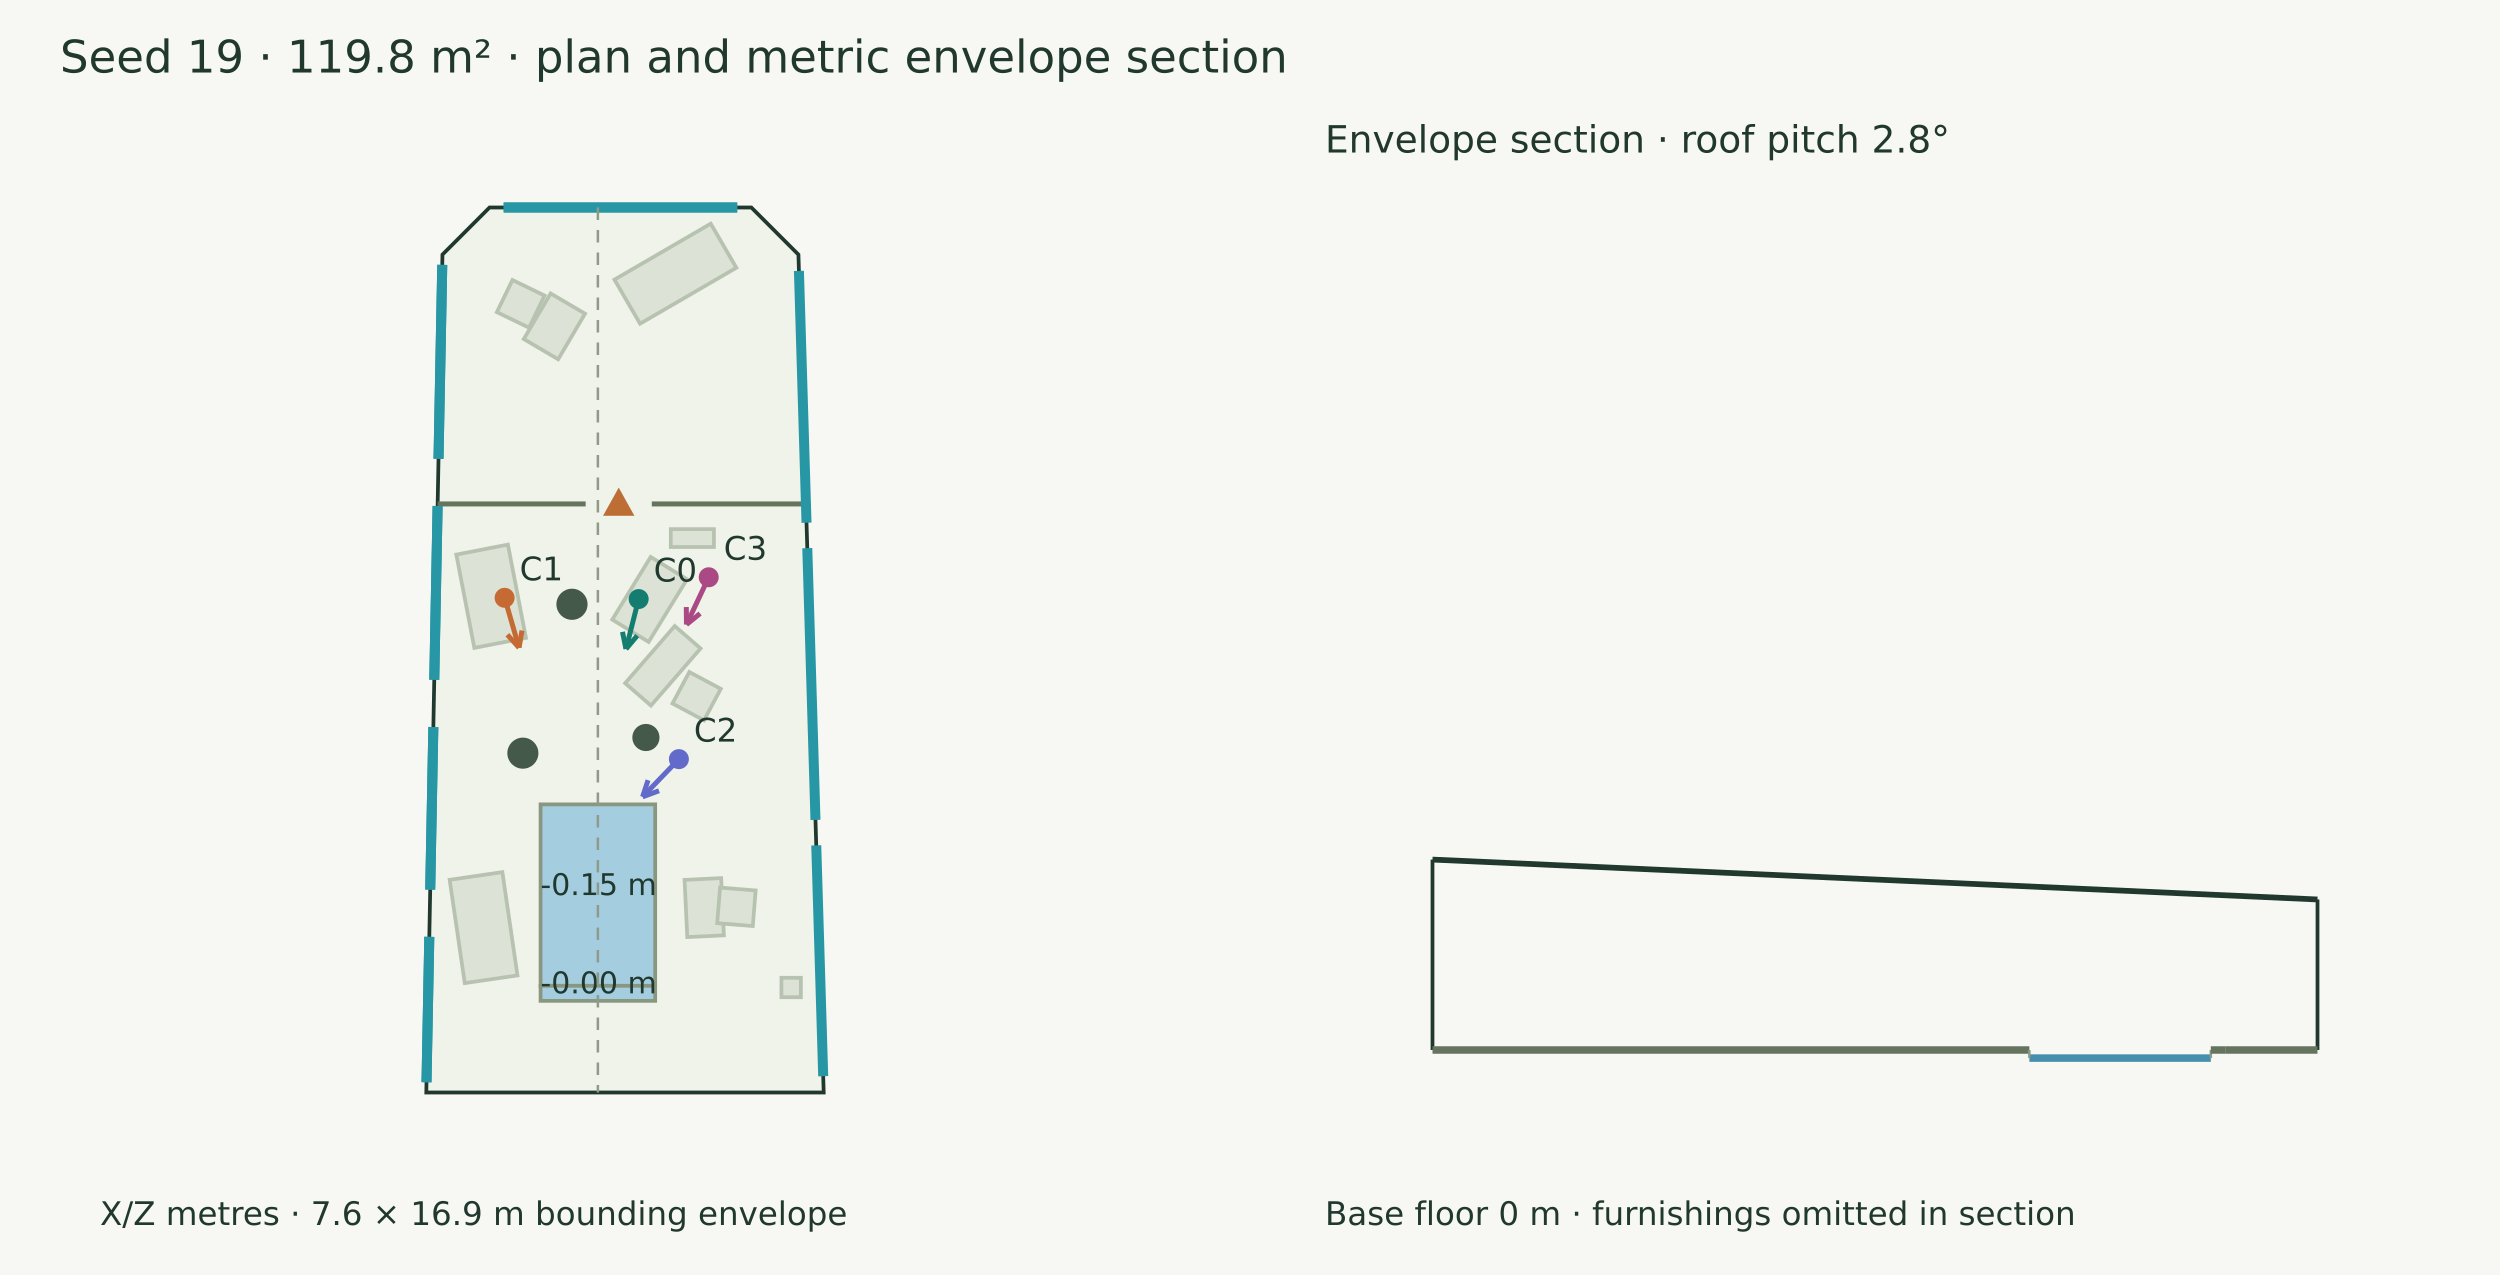
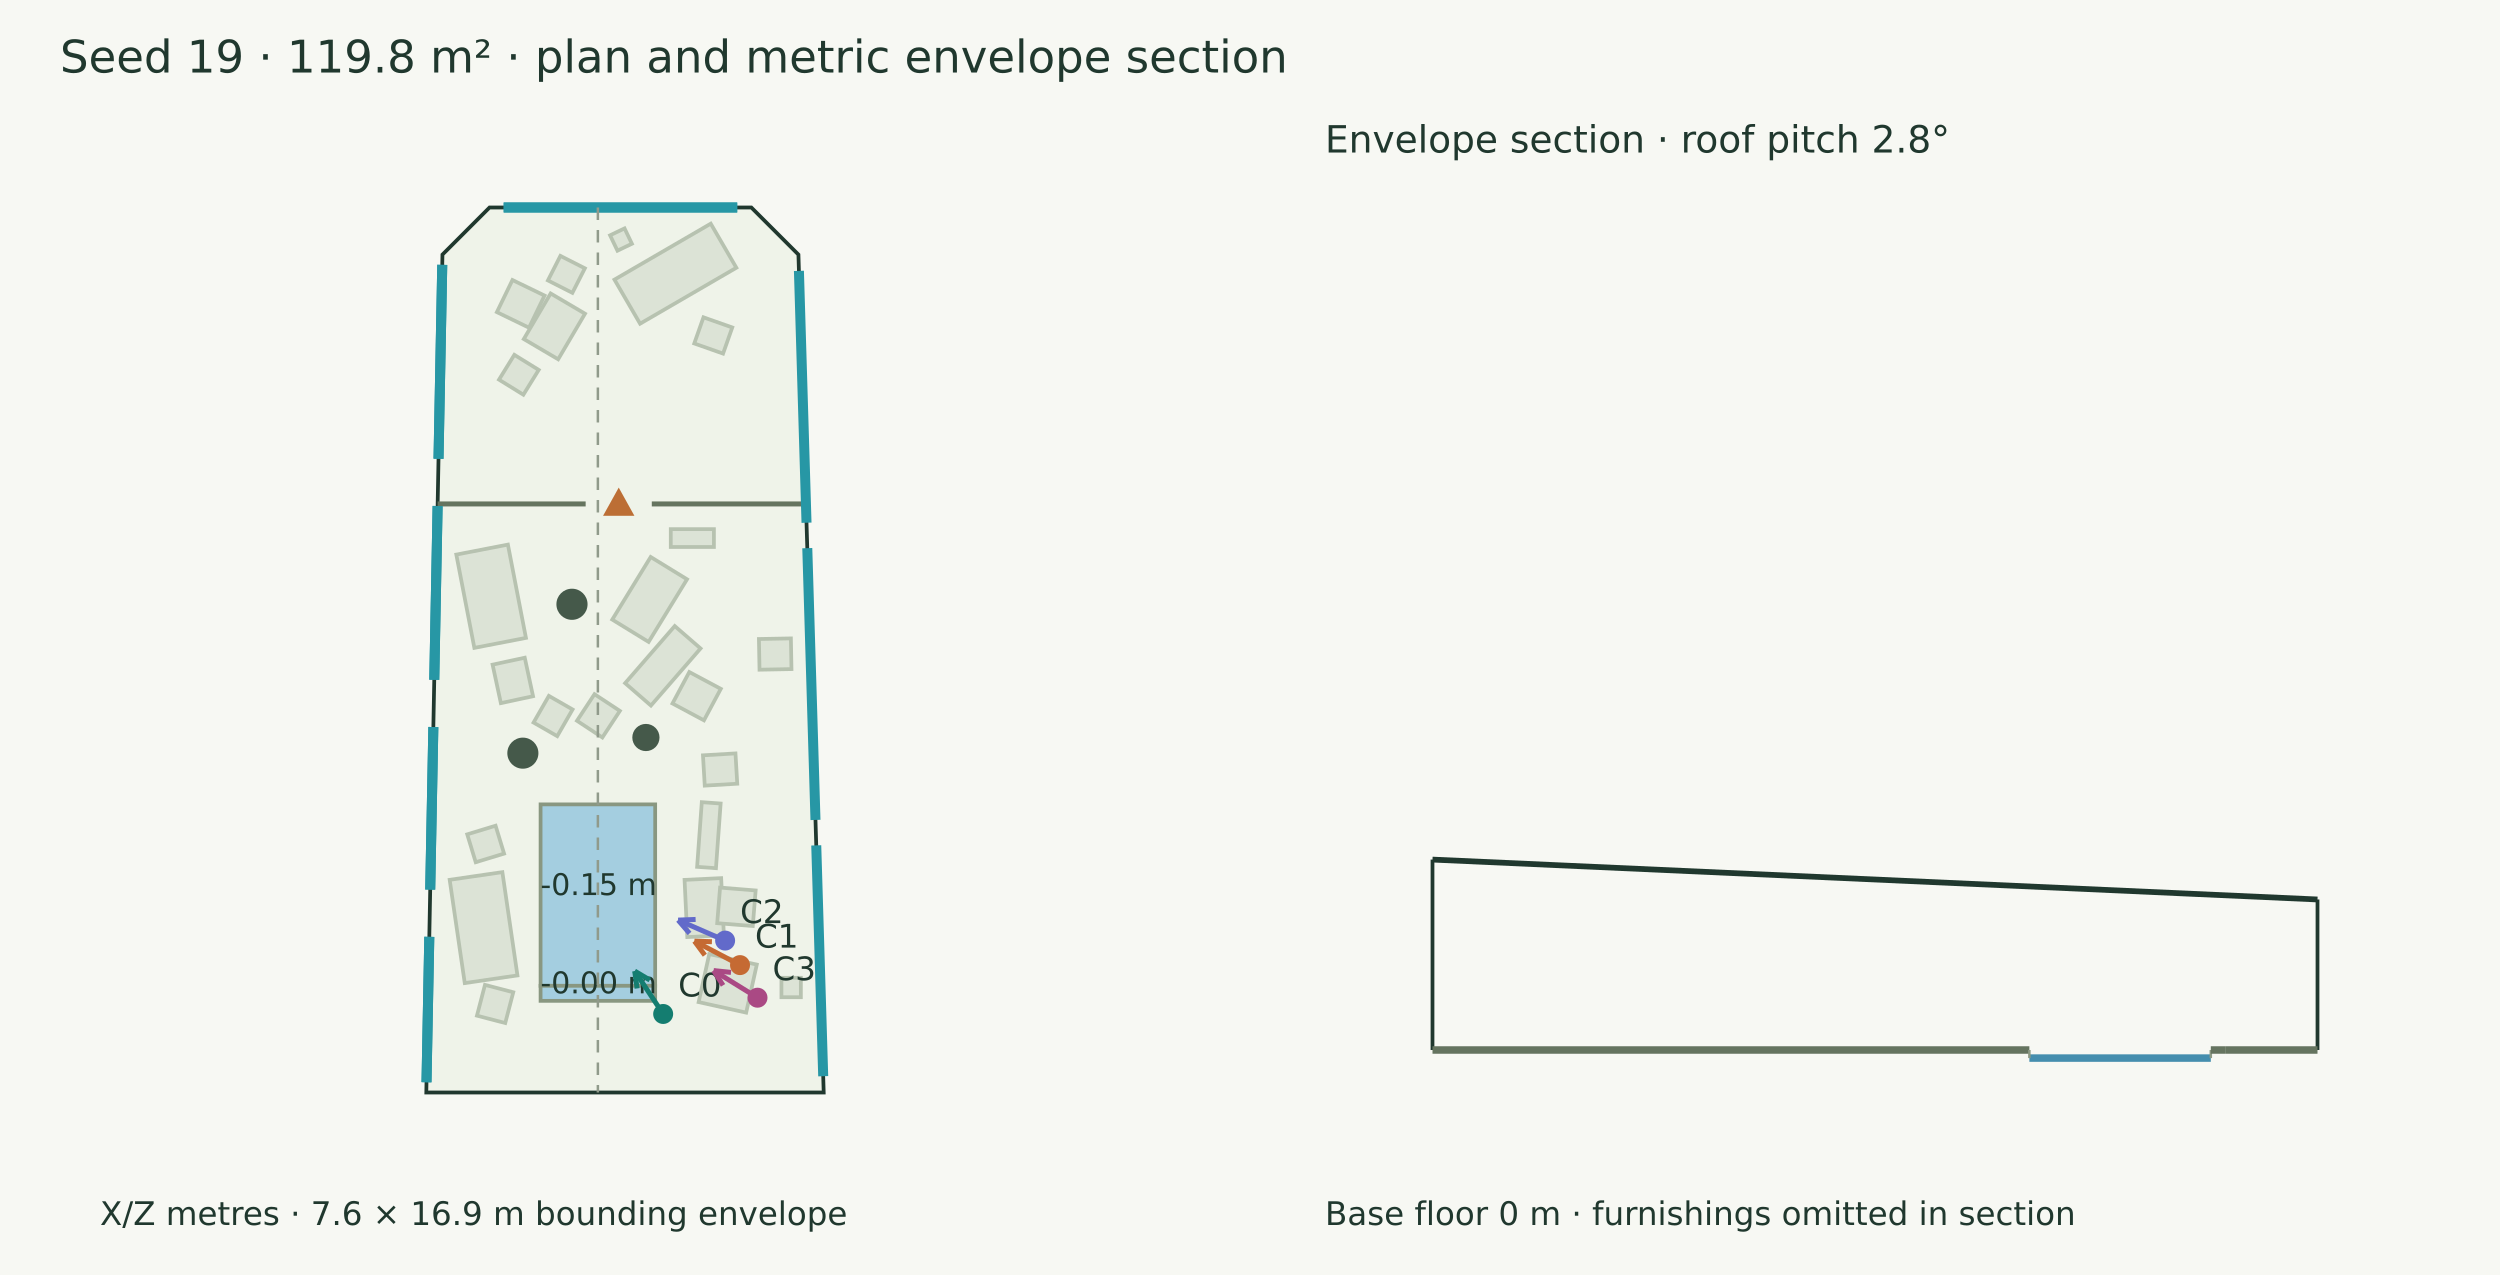
<svg xmlns="http://www.w3.org/2000/svg" width="1000" height="510" viewBox="0 0 1000 510">
  <rect width="100%" height="100%" fill="#f7f8f3" />
  <g font-family="DejaVu Sans" fill="#20382e">
    <text x="24.000" y="29.000" font-size="18">Seed 19 · 119.8 m² · plan and metric envelope section</text>
    <polygon points="195.819,82.999 300.535,82.999 319.372,101.837 329.480,437.001 170.520,437.001 176.982,101.837" fill="#eff3e9" stroke="#20382e" stroke-width="1.5" />
    <polygon points="234.002,125.477 223.263,143.714 209.518,135.620 220.257,117.383" fill="#dce3d6" stroke="#b7c2b0" stroke-width="1.5" />
    <polygon points="217.828,118.236 211.598,131.085 198.750,124.855 204.979,112.007" fill="#dce3d6" stroke="#b7c2b0" stroke-width="1.5" />
    <polygon points="294.541,107.097 256.032,129.477 245.785,111.845 284.294,89.465" fill="#dce3d6" stroke="#b7c2b0" stroke-width="1.5" />
    <polygon points="244.901,247.843 260.274,222.796 274.813,231.719 259.440,256.767" fill="#dce3d6" stroke="#b7c2b0" stroke-width="1.5" />
    <polygon points="250.047,273.267 269.895,250.419 280.215,259.384 260.367,282.232" fill="#dce3d6" stroke="#b7c2b0" stroke-width="1.5" />
    <polygon points="268.989,281.402 275.723,268.811 288.315,275.546 281.580,288.137" fill="#dce3d6" stroke="#b7c2b0" stroke-width="1.5" />
    <polygon points="185.904,393.239 179.868,351.928 200.943,348.849 206.979,390.160" fill="#dce3d6" stroke="#b7c2b0" stroke-width="1.5" />
    <polygon points="274.914,374.828 273.824,351.947 288.466,351.250 289.555,374.131" fill="#dce3d6" stroke="#b7c2b0" stroke-width="1.5" />
    <polygon points="286.878,369.269 288.027,355.036 302.260,356.184 301.111,370.417" fill="#dce3d6" stroke="#b7c2b0" stroke-width="1.5" />
    <polygon points="189.741,259.146 182.524,221.831 203.158,217.841 210.375,255.155" fill="#dce3d6" stroke="#b7c2b0" stroke-width="1.5" />
    <polygon points="268.310,211.656 285.564,211.656 285.564,218.795 268.310,218.795" fill="#dce3d6" stroke="#b7c2b0" stroke-width="1.5" />
    <polygon points="312.576,391.119 320.345,391.119 320.345,398.888 312.576,398.888" fill="#dce3d6" stroke="#b7c2b0" stroke-width="1.5" />
+     <polygon points="278.847,346.734 280.719,320.866 288.253,321.412 286.380,347.279" fill="#dce3d6" stroke="#b7c2b0" stroke-width="1.5" />
+     <polygon points="200.345,281.255 197.031,265.856 209.903,263.086 213.217,278.486" fill="#dce3d6" stroke="#b7c2b0" stroke-width="1.5" />
+     <polygon points="233.943,107.326 228.951,117.148 219.163,112.174 224.155,102.352" fill="#dce3d6" stroke="#b7c2b0" stroke-width="1.5" />
+     <polygon points="215.481,147.962 209.343,157.888 199.598,151.862 205.736,141.935" fill="#dce3d6" stroke="#b7c2b0" stroke-width="1.5" />
+     <polygon points="190.290,344.893 186.890,333.739 198.231,330.282 201.630,341.437" fill="#dce3d6" stroke="#b7c2b0" stroke-width="1.5" />
+     <polygon points="281.185,302.132 294.186,301.364 294.902,313.482 281.901,314.250" fill="#dce3d6" stroke="#b7c2b0" stroke-width="1.5" />
+     <polygon points="258.071,371.986 250.210,372.072 250.128,364.583 257.989,364.497" fill="#dce3d6" stroke="#b7c2b0" stroke-width="1.5" />
+     <polygon points="283.703,381.635 302.718,385.843 298.469,405.050 279.453,400.842" fill="#dce3d6" stroke="#b7c2b0" stroke-width="1.5" />
+     <polygon points="316.354,255.359 316.591,267.636 303.806,267.882 303.569,255.605" fill="#dce3d6" stroke="#b7c2b0" stroke-width="1.5" />
+     <polygon points="230.786,288.306 237.793,277.672 247.947,284.362 240.940,294.997" fill="#dce3d6" stroke="#b7c2b0" stroke-width="1.5" />
+     <polygon points="277.705,137.387 281.387,126.931 292.905,130.987 289.223,141.443" fill="#dce3d6" stroke="#b7c2b0" stroke-width="1.5" />
+     <polygon points="252.763,97.502 246.979,100.273 244.032,94.122 249.816,91.351" fill="#dce3d6" stroke="#b7c2b0" stroke-width="1.5" />
+     <polygon points="193.990,393.952 205.306,396.903 202.097,409.212 190.780,406.262" fill="#dce3d6" stroke="#b7c2b0" stroke-width="1.5" />
+     <polygon points="213.420,289.024 219.546,278.350 229.022,283.789 222.896,294.463" fill="#dce3d6" stroke="#b7c2b0" stroke-width="1.5" />
    <polygon points="216.232,321.750 262.068,321.750 262.068,394.323 216.232,394.323" fill="#a4cee0" stroke="#899781" stroke-width="1.5" />
    <text x="216.150" y="358.037" font-size="12">-0.15 m</text>
    <polygon points="216.232,394.323 262.068,394.323 262.068,400.336 216.232,400.336" fill="#a4cee0" stroke="#899781" stroke-width="1.5" />
    <text x="216.150" y="397.330" font-size="12">-0.00 m</text>
    <circle cx="228.793" cy="241.711" r="6.23" fill="#45594a" />
    <circle cx="209.147" cy="301.264" r="6.217" fill="#45594a" />
    <circle cx="258.364" cy="295.002" r="5.44" fill="#45594a" />
    <path d="M175.059,201.576 L234.263,201.576" stroke="#65745f" stroke-width="2" fill="none" />
    <path d="M260.717,201.576 L322.380,201.576" stroke="#65745f" stroke-width="2" fill="none" />
    <polygon points="247.490,196.576 242.490,205.576 252.490,205.576" fill="#bc6e35" stroke="#bc6e35" stroke-width="1.5" />
    <path d="M201.467,82.999 L294.887,82.999" stroke="#2797a5" stroke-width="4" fill="none" />
    <path d="M201.467,82.999 L294.887,82.999" stroke="#2797a5" stroke-width="4" fill="none" />
    <path d="M319.569,108.350 L322.607,209.087" stroke="#2797a5" stroke-width="4" fill="none" />
    <path d="M322.913,219.259 L326.192,327.975" stroke="#2797a5" stroke-width="4" fill="none" />
    <path d="M326.499,338.147 L329.283,430.487" stroke="#2797a5" stroke-width="4" fill="none" />
    <path d="M170.599,432.899 L171.721,374.735" stroke="#2797a5" stroke-width="4" fill="none" />
    <path d="M170.599,432.899 L171.721,374.735" stroke="#2797a5" stroke-width="4" fill="none" />
    <path d="M172.085,355.840 L173.339,290.813" stroke="#2797a5" stroke-width="4" fill="none" />
    <path d="M172.085,355.840 L173.339,290.813" stroke="#2797a5" stroke-width="4" fill="none" />
    <path d="M173.703,271.917 L175.043,202.407" stroke="#2797a5" stroke-width="4" fill="none" />
    <path d="M173.703,271.917 L175.043,202.407" stroke="#2797a5" stroke-width="4" fill="none" />
    <path d="M175.407,183.511 L176.902,105.938" stroke="#2797a5" stroke-width="4" fill="none" />
    <path d="M175.407,183.511 L176.902,105.938" stroke="#2797a5" stroke-width="4" fill="none" />
-     <path d="M255.464,239.619 L250.390,259.601" stroke="#147d70" stroke-width="2" fill="none" />
-     <path d="M250.390,259.601 L248.990,252.743" stroke="#147d70" stroke-width="2" fill="none" />
-     <path d="M250.390,259.601 L254.892,254.241" stroke="#147d70" stroke-width="2" fill="none" />
-     <circle cx="255.464" cy="239.619" r="4" fill="#147d70" />
-     <text x="261.464" y="232.619" font-size="13">C0</text>
-     <path d="M201.850,239.124 L207.622,259.101" stroke="#c56a33" stroke-width="2" fill="none" />
-     <path d="M207.622,259.101 L202.948,253.890" stroke="#c56a33" stroke-width="2" fill="none" />
-     <path d="M207.622,259.101 L208.798,252.200" stroke="#c56a33" stroke-width="2" fill="none" />
-     <circle cx="201.85" cy="239.124" r="4" fill="#c56a33" />
-     <text x="207.850" y="232.124" font-size="13">C1</text>
-     <path d="M271.556,303.649 L257.039,318.724" stroke="#626aca" stroke-width="2" fill="none" />
-     <path d="M257.039,318.724 L259.218,312.072" stroke="#626aca" stroke-width="2" fill="none" />
-     <path d="M257.039,318.724 L263.604,316.296" stroke="#626aca" stroke-width="2" fill="none" />
-     <circle cx="271.556" cy="303.649" r="4" fill="#626aca" />
-     <text x="277.556" y="296.649" font-size="13">C2</text>
-     <path d="M283.488,230.909 L274.589,249.813" stroke="#aa4984" stroke-width="2" fill="none" />
-     <path d="M274.589,249.813 L274.519,242.814" stroke="#aa4984" stroke-width="2" fill="none" />
-     <path d="M274.589,249.813 L280.028,245.407" stroke="#aa4984" stroke-width="2" fill="none" />
-     <circle cx="283.488" cy="230.909" r="4" fill="#aa4984" />
-     <text x="289.488" y="223.909" font-size="13">C3</text>
+     <path d="M265.265,405.591 L253.891,388.447" stroke="#147d70" stroke-width="2" fill="none" />
+     <path d="M253.891,388.447 L259.913,392.016" stroke="#147d70" stroke-width="2" fill="none" />
+     <path d="M253.891,388.447 L254.838,395.382" stroke="#147d70" stroke-width="2" fill="none" />
+     <circle cx="265.265" cy="405.591" r="4" fill="#147d70" />
+     <text x="271.265" y="398.591" font-size="13">C0</text>
+     <path d="M296.007,386.042 L277.771,376.456" stroke="#c56a33" stroke-width="2" fill="none" />
+     <path d="M277.771,376.456 L284.767,376.694" stroke="#c56a33" stroke-width="2" fill="none" />
+     <path d="M277.771,376.456 L281.933,382.084" stroke="#c56a33" stroke-width="2" fill="none" />
+     <circle cx="296.007" cy="386.042" r="4" fill="#c56a33" />
+     <text x="302.007" y="379.042" font-size="13">C1</text>
+     <path d="M290.048,376.234 L271.251,368.052" stroke="#626aca" stroke-width="2" fill="none" />
+     <path d="M271.251,368.052 L278.245,367.776" stroke="#626aca" stroke-width="2" fill="none" />
+     <path d="M271.251,368.052 L275.815,373.360" stroke="#626aca" stroke-width="2" fill="none" />
+     <circle cx="290.048" cy="376.234" r="4" fill="#626aca" />
+     <text x="296.048" y="369.234" font-size="13">C2</text>
+     <path d="M303.001,399.081 L285.451,388.236" stroke="#aa4984" stroke-width="2" fill="none" />
+     <path d="M285.451,388.236 L292.413,388.960" stroke="#aa4984" stroke-width="2" fill="none" />
+     <path d="M285.451,388.236 L289.212,394.140" stroke="#aa4984" stroke-width="2" fill="none" />
+     <circle cx="303.001" cy="399.081" r="4" fill="#aa4984" />
+     <text x="309.001" y="392.081" font-size="13">C3</text>
    <text x="40.000" y="490.000" font-size="13">X/Z metres · 7.6 × 16.9 m bounding envelope</text>
    <path d="M239.150,82.999 L239.150,437.001" stroke="#909a8b" stroke-width="1" stroke-dasharray="5 4" fill="none" />
    <path d="M572.999,343.835 L927.001,359.792" stroke="#20382e" stroke-width="2.3" fill="none" />
    <path d="M572.999,420.000 L572.999,343.835" stroke="#20382e" stroke-width="1.5" fill="none" />
    <path d="M927.001,420.000 L927.001,359.792" stroke="#20382e" stroke-width="1.5" fill="none" />
    <path d="M572.999,420.000 L811.750,420.000" stroke="#65745f" stroke-width="3" fill="none" />
    <path d="M572.999,420.000 L572.999,420.000" stroke="#8d9a85" stroke-width="1" fill="none" />
    <path d="M811.750,420.000 L811.750,420.000" stroke="#8d9a85" stroke-width="1" fill="none" />
    <path d="M811.750,423.234 L884.323,423.234" stroke="#458eae" stroke-width="3" fill="none" />
    <path d="M811.750,420.000 L811.750,423.234" stroke="#8d9a85" stroke-width="1" fill="none" />
    <path d="M884.323,420.000 L884.323,423.234" stroke="#8d9a85" stroke-width="1" fill="none" />
    <path d="M884.323,420.000 L890.336,420.000" stroke="#65745f" stroke-width="3" fill="none" />
    <path d="M884.323,420.000 L884.323,420.000" stroke="#8d9a85" stroke-width="1" fill="none" />
    <path d="M890.336,420.000 L890.336,420.000" stroke="#8d9a85" stroke-width="1" fill="none" />
    <path d="M890.336,420.000 L927.001,420.000" stroke="#65745f" stroke-width="3" fill="none" />
    <path d="M890.336,420.000 L890.336,420.000" stroke="#8d9a85" stroke-width="1" fill="none" />
    <path d="M927.001,420.000 L927.001,420.000" stroke="#8d9a85" stroke-width="1" fill="none" />
    <text x="530.000" y="61.000" font-size="15">Envelope section · roof pitch 2.8°</text>
    <text x="530.000" y="490.000" font-size="13">Base floor 0 m · furnishings omitted in section</text>
  </g>
</svg>
